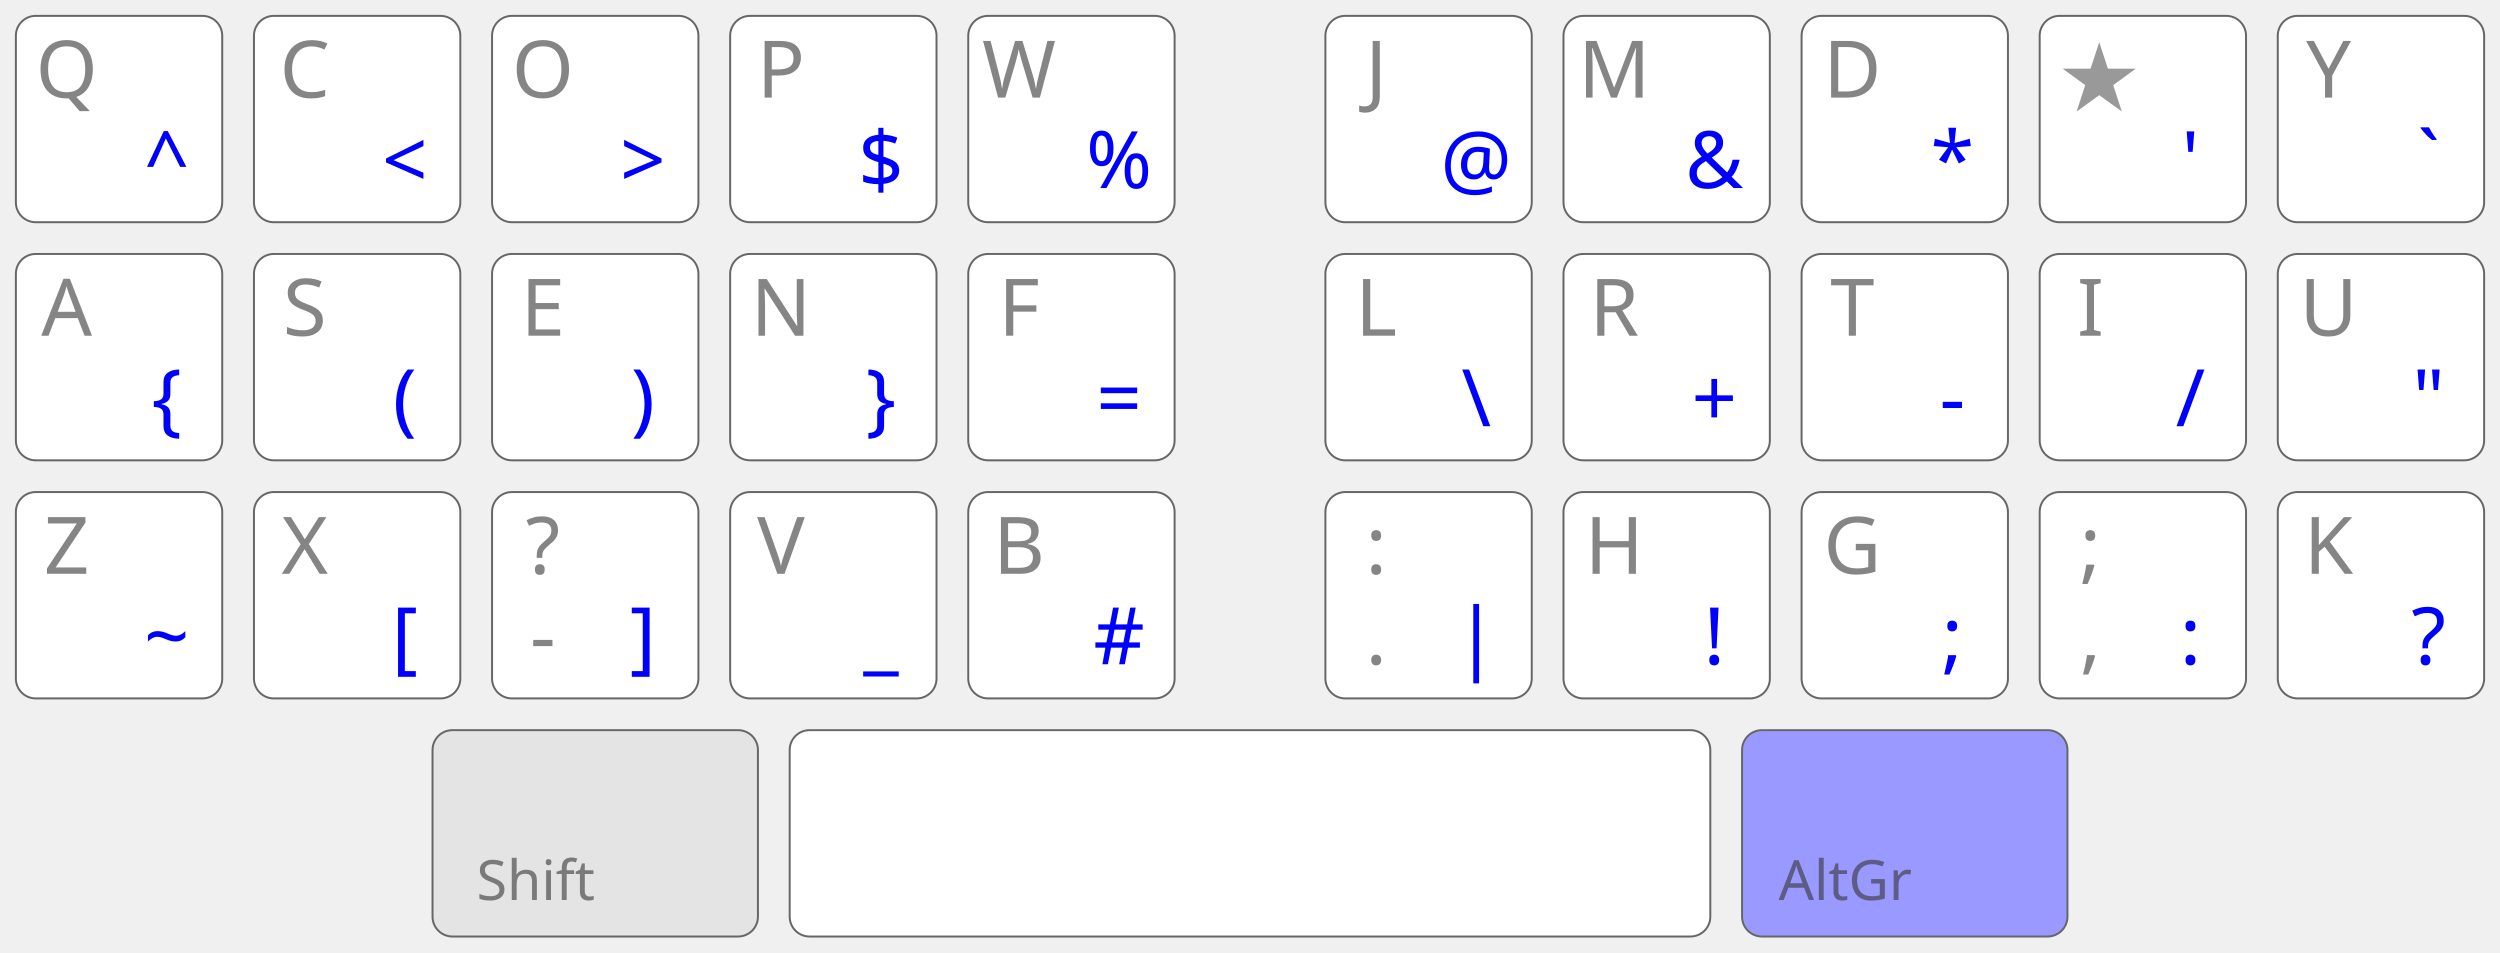
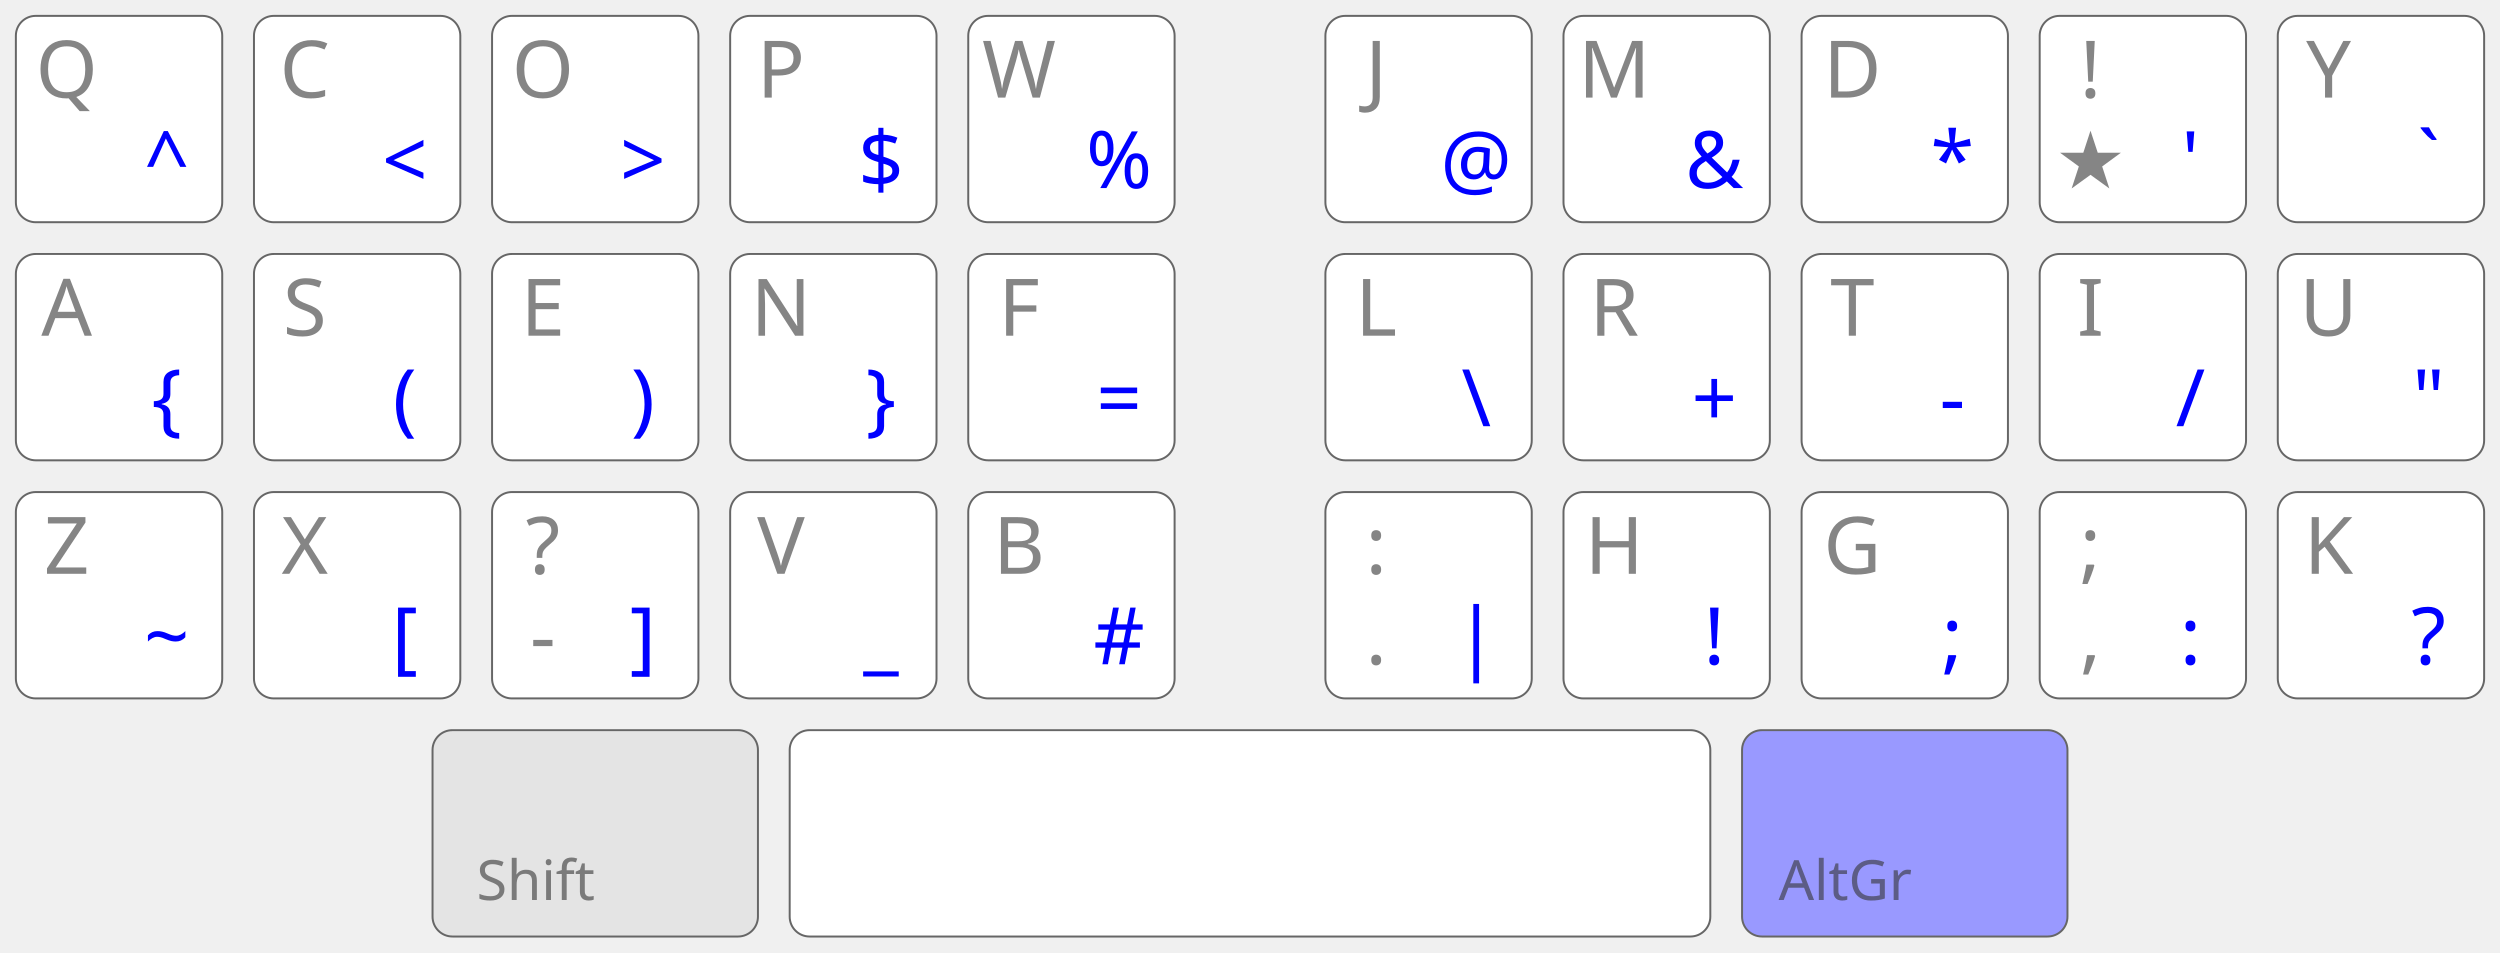
<svg xmlns="http://www.w3.org/2000/svg" class="gnu" viewBox="135 60 630 240">
  <style>
    :root {
      color-scheme: light dark;
    }
    rect, path {
      fill: #f8f8f8;
      fill: #fff;
      stroke: #666;
      stroke-width: .5px;
    }
    text {
      fill: #333;
      font: normal 20px sans-serif;
      text-align: center;
      text-anchor: middle;
    }

    .specialKey text { font-size: 14px; }
    .specialKey rect { fill: #e4e4e4; }

    .deadKey {
      /* fill: red; */
      opacity: 0.5;
      font-size: 24px;
      font-weight: bolder;
    }

    #row_AD { transform: translate(64px,  64px); }
    #row_AC { transform: translate(64px, 124px); }
    #row_AB { transform: translate(64px, 184px); }
    #row_AA { transform: translate(64px, 244px); }
    .left   { transform: translate(-15px, 0); }
    .right  { transform: translate(+15px, 0); }

    #altgr  rect { fill: #99f; }
    .level3      { fill: blue; }
    .layer  { font-size: 14px; }

    .layer, .level1, .level2 { opacity: 0.6; }

    @media (prefers-color-scheme: dark) {
      .specialKey rect { fill: #333; }
      rect, path       { fill: #444; }
      text             { fill: #bbb; }
      #altgr rect      { fill: #77d; }
      #altgr text      { fill: navy; }
      .deadKey         { fill: #f44; }
      .level3          { fill: #99f; }
    }
  </style>
  <g id="row_AD">
    <g class="left">
      <g transform="translate(90)">
        <rect width="52" height="52" rx="5" ry="5" />
        <text x="12.8" y="20.6" class="level2">Q</text>
        <text x="38.0" y="43.4" class="level3">^</text>
      </g>
      <g transform="translate(150)">
        <rect width="52" height="52" rx="5" ry="5" />
        <text x="12.8" y="20.6" class="level2">C</text>
        <text x="38.0" y="43.4" class="level3">&lt;</text>
      </g>
      <g transform="translate(210)">
        <rect width="52" height="52" rx="5" ry="5" />
        <text x="12.8" y="20.6" class="level2">O</text>
        <text x="38.0" y="43.4" class="level3">&gt;</text>
      </g>
      <g transform="translate(270)">
        <rect width="52" height="52" rx="5" ry="5" />
        <text x="12.8" y="20.6" class="level2">P</text>
        <text x="38.0" y="43.4" class="level3">$</text>
      </g>
      <g transform="translate(330)">
        <rect width="52" height="52" rx="5" ry="5" />
        <text x="12.8" y="20.6" class="level2">W</text>
        <text x="38.0" y="43.4" class="level3">%</text>
      </g>
    </g>
    <g class="right">
      <g transform="translate(390)">
        <rect width="52" height="52" rx="5" ry="5" />
        <text x="12.8" y="20.6" class="level2">J</text>
        <text x="38.0" y="43.4" class="level3">@</text>
      </g>
      <g transform="translate(450)">
        <rect width="52" height="52" rx="5" ry="5" />
        <text x="12.8" y="20.6" class="level2">M</text>
        <text x="38.0" y="43.4" class="level3">&amp;</text>
      </g>
      <g transform="translate(510)">
        <rect width="52" height="52" rx="5" ry="5" />
        <text x="12.8" y="20.6" class="level2">D</text>
        <text x="38.0" y="43.4" class="level3">*</text>
      </g>
      <g transform="translate(570)">
        <rect width="52" height="52" rx="5" ry="5" />
-         <text x="15.0" y="24.0" class="deadKey">★</text>
+         <text x="12.8" y="43.4" class="level1">★</text>
+         <text x="12.8" y="20.6" class="level2">!</text>
        <text x="38.0" y="43.4" class="level3">'</text>
      </g>
      <g transform="translate(630)">
        <rect width="52" height="52" rx="5" ry="5" />
        <text x="12.8" y="20.6" class="level2">Y</text>
        <text x="38.0" y="43.4" class="level3">`</text>
      </g>
    </g>
  </g>
  <g id="row_AC">
    <g class="left">
      <g transform="translate(90)">
        <rect width="52" height="52" rx="5" ry="5" />
        <text x="12.8" y="20.6" class="level2">A</text>
        <text x="38.0" y="43.4" class="level3">{</text>
      </g>
      <g transform="translate(150)">
        <rect width="52" height="52" rx="5" ry="5" />
        <text x="12.8" y="20.6" class="level2">S</text>
        <text x="38.0" y="43.4" class="level3">(</text>
      </g>
      <g transform="translate(210)">
        <rect width="52" height="52" rx="5" ry="5" />
        <text x="12.8" y="20.6" class="level2">E</text>
        <text x="38.0" y="43.4" class="level3">)</text>
      </g>
      <g transform="translate(270)">
        <rect width="52" height="52" rx="5" ry="5" />
        <text x="12.8" y="20.6" class="level2">N</text>
        <text x="38.0" y="43.4" class="level3">}</text>
      </g>
      <g transform="translate(330)">
        <rect width="52" height="52" rx="5" ry="5" />
        <text x="12.8" y="20.6" class="level2">F</text>
        <text x="38.0" y="43.4" class="level3">=</text>
      </g>
    </g>
    <g class="right">
      <g transform="translate(390)">
        <rect width="52" height="52" rx="5" ry="5" />
        <text x="12.8" y="20.6" class="level2">L</text>
        <text x="38.0" y="43.4" class="level3">\</text>
      </g>
      <g transform="translate(450)">
        <rect width="52" height="52" rx="5" ry="5" />
        <text x="12.8" y="20.6" class="level2">R</text>
        <text x="38.0" y="43.4" class="level3">+</text>
      </g>
      <g transform="translate(510)">
        <rect width="52" height="52" rx="5" ry="5" />
        <text x="12.8" y="20.6" class="level2">T</text>
        <text x="38.0" y="43.4" class="level3">-</text>
      </g>
      <g transform="translate(570)">
        <rect width="52" height="52" rx="5" ry="5" />
        <text x="12.8" y="20.6" class="level2">I</text>
        <text x="38.0" y="43.4" class="level3">/</text>
      </g>
      <g transform="translate(630)">
        <rect width="52" height="52" rx="5" ry="5" />
        <text x="12.8" y="20.6" class="level2">U</text>
        <text x="38.0" y="43.4" class="level3">"</text>
      </g>
    </g>
  </g>
  <g id="row_AB">
    <g class="left">
      <g transform="translate(90)">
        <rect width="52" height="52" rx="5" ry="5" />
        <text x="12.8" y="20.6" class="level2">Z</text>
        <text x="38.0" y="43.4" class="level3">~</text>
      </g>
      <g transform="translate(150)">
        <rect width="52" height="52" rx="5" ry="5" />
        <text x="12.8" y="20.6" class="level2">X</text>
        <text x="38.0" y="43.4" class="level3">[</text>
      </g>
      <g transform="translate(210)">
        <rect width="52" height="52" rx="5" ry="5" />
        <text x="12.8" y="43.4" class="level1">-</text>
        <text x="12.8" y="20.6" class="level2">?</text>
        <text x="38.0" y="43.4" class="level3">]</text>
      </g>
      <g transform="translate(270)">
        <rect width="52" height="52" rx="5" ry="5" />
        <text x="12.8" y="20.6" class="level2">V</text>
        <text x="38.0" y="43.4" class="level3">_</text>
      </g>
      <g transform="translate(330)">
        <rect width="52" height="52" rx="5" ry="5" />
        <text x="12.8" y="20.6" class="level2">B</text>
        <text x="38.0" y="43.4" class="level3">#</text>
      </g>
    </g>
    <g class="right">
      <g transform="translate(390)">
        <rect width="52" height="52" rx="5" ry="5" />
        <text x="12.8" y="43.4" class="level1">.</text>
        <text x="12.8" y="20.6" class="level2">:</text>
        <text x="38.0" y="43.4" class="level3">|</text>
      </g>
      <g transform="translate(450)">
        <rect width="52" height="52" rx="5" ry="5" />
        <text x="12.8" y="20.6" class="level2">H</text>
        <text x="38.0" y="43.4" class="level3">!</text>
      </g>
      <g transform="translate(510)">
        <rect width="52" height="52" rx="5" ry="5" />
        <text x="12.8" y="20.6" class="level2">G</text>
        <text x="38.0" y="43.4" class="level3">;</text>
      </g>
      <g transform="translate(570)">
        <rect width="52" height="52" rx="5" ry="5" />
        <text x="12.8" y="43.4" class="level1">,</text>
        <text x="12.8" y="20.6" class="level2">;</text>
        <text x="38.0" y="43.4" class="level3">:</text>
      </g>
      <g transform="translate(630)">
        <rect width="52" height="52" rx="5" ry="5" />
        <text x="12.8" y="20.6" class="level2">K</text>
        <text x="38.0" y="43.4" class="level3">?</text>
      </g>
    </g>
  </g>
  <g id="row_AA">
    <g transform="translate(180)" class="specialKey">
      <rect width="82" height="52" rx="5" ry="5" />
      <text x="26" y="42.8" class="layer">Shift</text>
    </g>
    <g transform="translate(270)">
      <rect width="232" height="52" rx="5" ry="5" />
    </g>
    <g transform="translate(510)" class="specialKey" id="altgr">
      <rect width="82" height="52" rx="5" ry="5" />
      <text x="26" y="42.8" class="layer">AltGr</text>
    </g>
  </g>
</svg>
